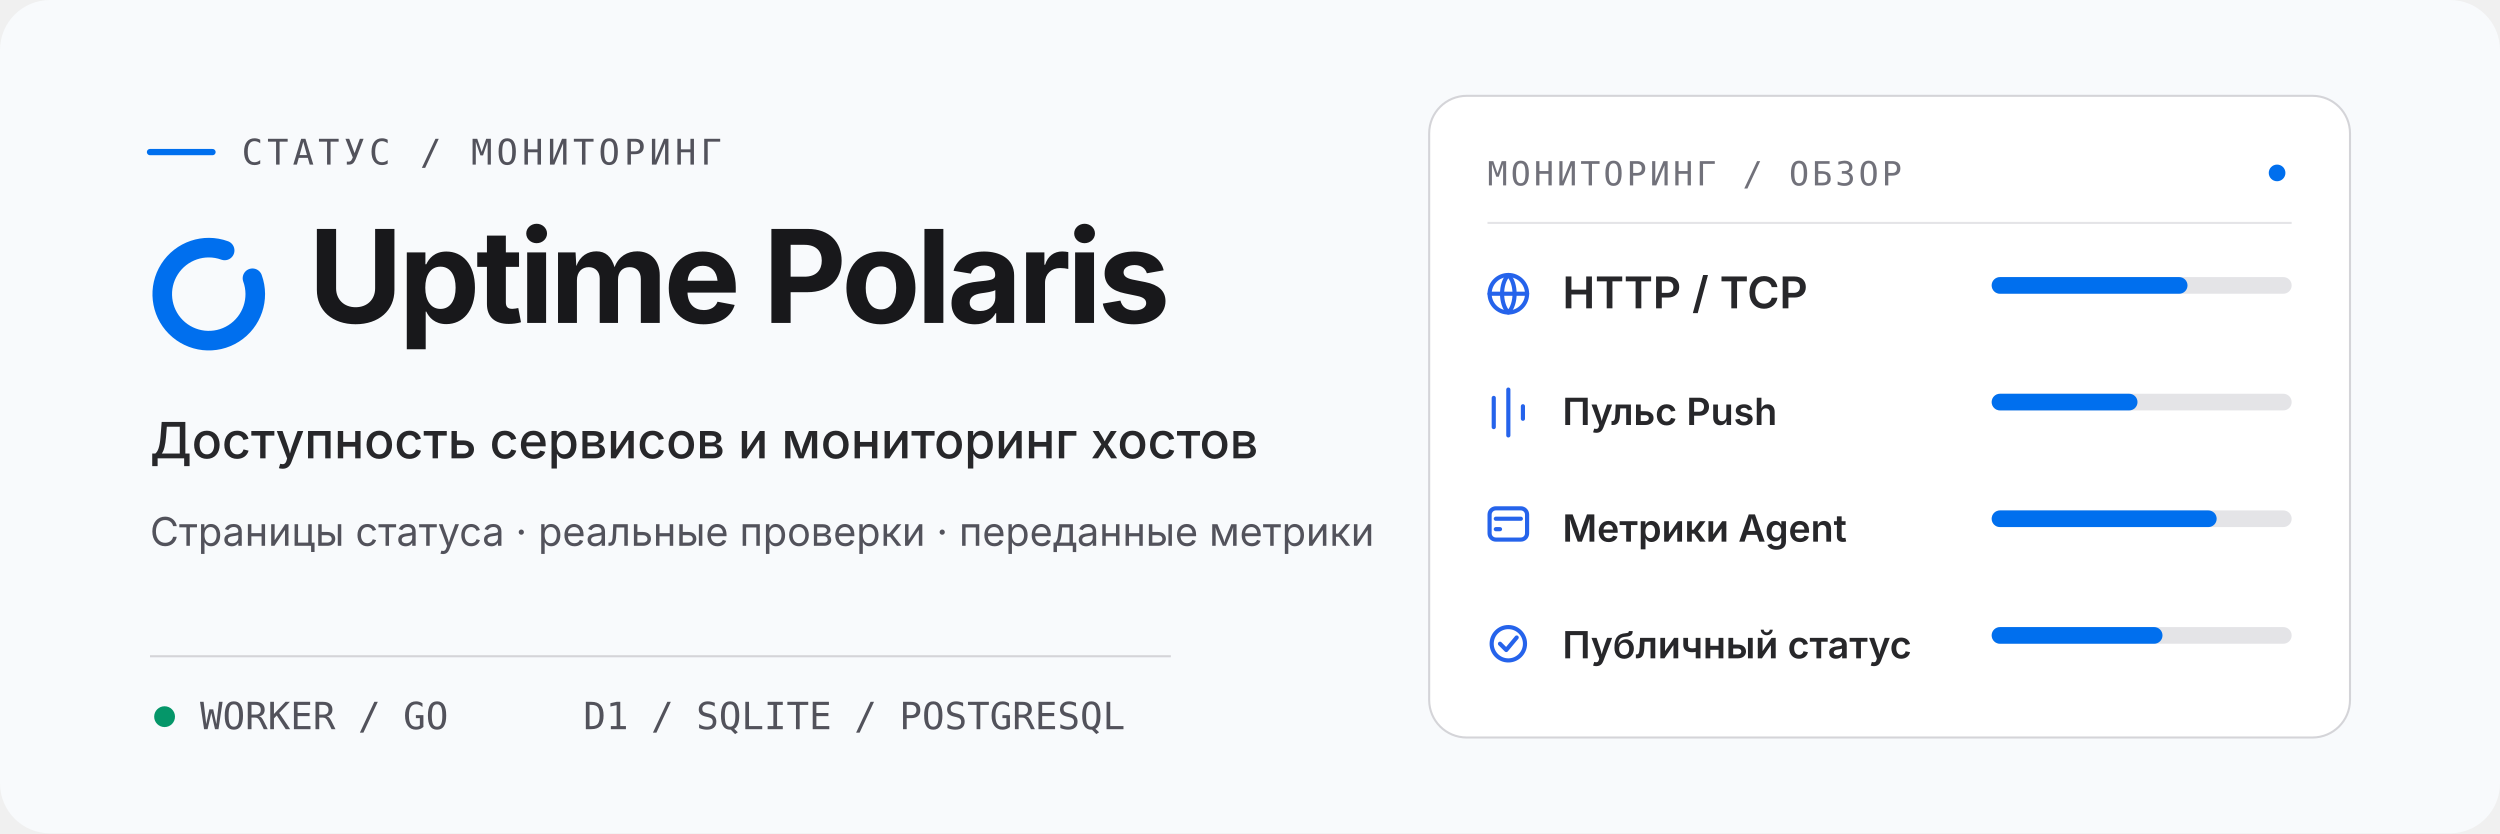
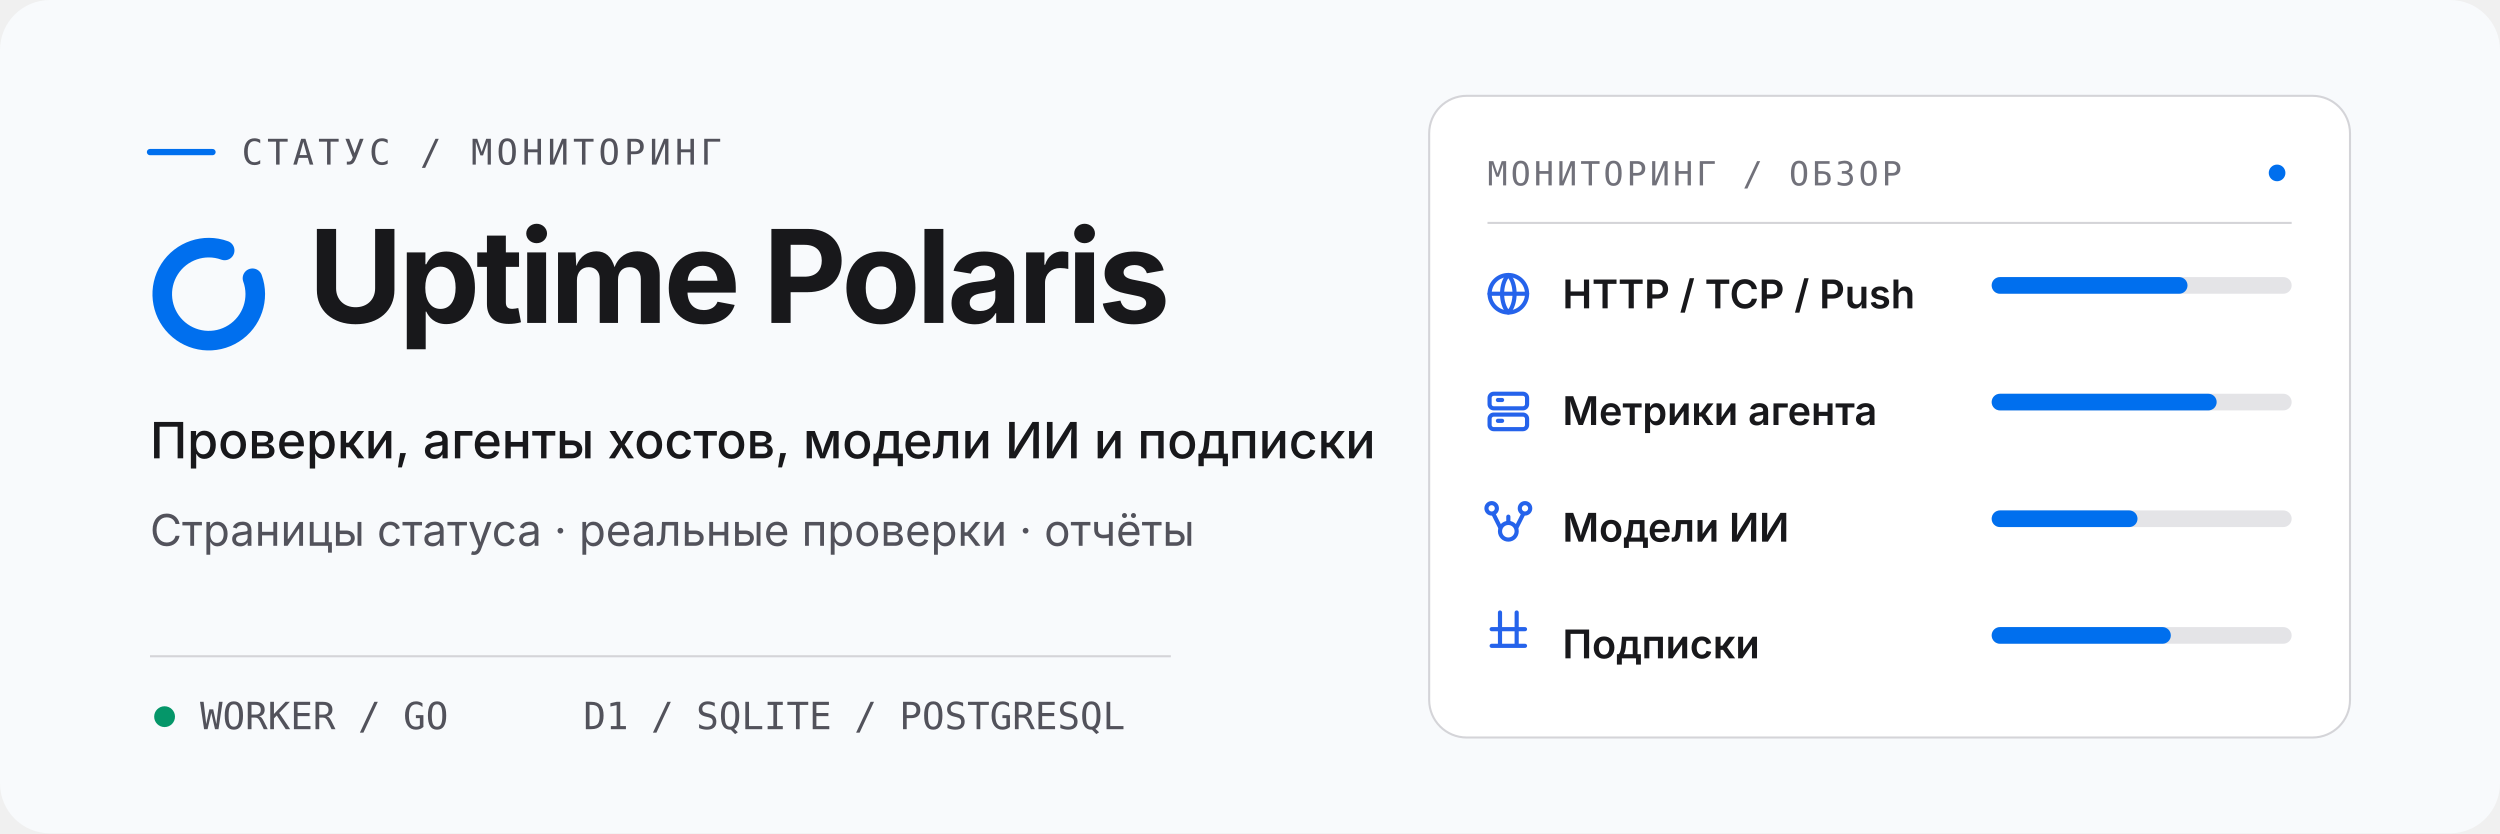
<svg xmlns="http://www.w3.org/2000/svg" width="1200" height="400" viewBox="0 0 1200 400" role="img" aria-labelledby="title desc">
  <rect width="1200" height="400" rx="24" fill="#f8fafc" />
  <path d="M72 73h30" stroke="#006fee" stroke-width="3" stroke-linecap="round" />
  <text x="116" y="79" fill="#52525b" font-family="ui-monospace, SFMono-Regular, Menlo, Consolas, monospace" font-size="17" letter-spacing="2">СТАТУС / МОНИТОРИНГ</text>
  <g transform="translate(72 113) scale(2.35) translate(-4 -4)">
    <path d="M24.93 12.75A9.5 9.5 0 1 1 19.25 7.07" fill="none" stroke="#006fee" stroke-width="4" stroke-linecap="round" />
  </g>
  <text x="148" y="155" fill="#18181b" font-family="-apple-system, BlinkMacSystemFont, Segoe UI, sans-serif" font-size="62" font-weight="700" letter-spacing="-2">Uptime Polaris</text>
-   <text x="72" y="220" fill="#27272a" font-family="-apple-system, BlinkMacSystemFont, Segoe UI, sans-serif" font-weight="500" font-size="24">Доступность сервисов и мониторинг хостов</text>
-   <text x="72" y="262" fill="#52525b" font-family="-apple-system, BlinkMacSystemFont, Segoe UI, sans-serif" font-size="19">Страницы статуса · реальные проверки · переданные метрики</text>
+   <text x="72" y="220" fill="#18181b" font-family="-apple-system, BlinkMacSystemFont, Segoe UI, sans-serif" font-size="24" font-weight="500">Проверки, агенты хостов, модели ИИ и подписки</text>
+   <text x="72" y="262" fill="#52525b" font-family="-apple-system, BlinkMacSystemFont, Segoe UI, sans-serif" font-size="21">Страницы статуса · реальные проверки · отчёты</text>
  <path d="M72 315h490" stroke="#d4d4d8" stroke-width="1" />
  <circle cx="79" cy="344" r="5" fill="#059669" />
  <text x="96" y="350" fill="#52525b" font-family="ui-monospace, SFMono-Regular, Menlo, Consolas, monospace" font-size="18">WORKER / GO</text>
  <text x="280" y="350" fill="#52525b" font-family="ui-monospace, SFMono-Regular, Menlo, Consolas, monospace" font-size="18">D1 / SQLITE / POSTGRESQL</text>
  <g transform="translate(686 46)">
    <rect width="442" height="308" rx="18" fill="#ffffff" stroke="#d4d4d8" />
    <text x="28" y="43" fill="#71717a" font-family="ui-monospace, SFMono-Regular, Menlo, Consolas, monospace" font-size="16" letter-spacing="1.5">МОНИТОРИНГ / ОБЗОР</text>
    <circle cx="407" cy="37" r="4" fill="#006fee" />
-     <path d="M28 61h386" stroke="#e4e4e7" />
-     <g font-family="-apple-system, BlinkMacSystemFont, Segoe UI, sans-serif" font-size="21" font-weight="600" fill="#27272a">
-       <text x="64" y="102">HTTP / TCP</text>
-       <text x="64" y="158" font-size="18">Пульс Push</text>
-       <text x="64" y="214" font-size="18">Метрики Agent</text>
-       <text x="64" y="270" font-size="18">Публичный статус</text>
+     <path d="M28 61h386" stroke="#d4d4d8" />
+     <g font-family="-apple-system, BlinkMacSystemFont, Segoe UI, sans-serif" font-size="19" font-weight="600" fill="#18181b">
+       <text x="64" y="102">HTTP / TCP / Push</text>
+       <text x="64" y="158">Метрики агента</text>
+       <text x="64" y="214">Модели ИИ</text>
+       <text x="64" y="270">Подписки</text>
    </g>
    <g fill="none" stroke="#2563eb" stroke-width="2" stroke-linecap="round" stroke-linejoin="round">
      <circle cx="38" cy="95" r="9" />
      <path d="M29 95h18M38 86c-4 4-4 14 0 18M38 86c4 4 4 14 0 18" />
-       <path d="M31 145v14m7-18v22m7-14v6" />
-       <rect x="29" y="198" width="18" height="15" rx="3" />
-       <path d="M32 203h12M32 208h2" />
-       <circle cx="38" cy="263" r="8" />
-       <path d="m34 263 3 3 5-6" />
+       <rect x="29" y="143" width="18" height="7" rx="2" />
+       <rect x="29" y="153" width="18" height="7" rx="2" />
+       <path d="M33 146h2M33 156h2" />
+       <circle cx="38" cy="209" r="4" />
+       <circle cx="30" cy="198" r="2.5" />
+       <circle cx="46" cy="198" r="2.5" />
+       <path d="M38 205v-3M34 207l-3-6M42 207l3-6" />
+       <path d="M30 256h16M30 264h16M34 248v16M42 248v16" />
    </g>
    <g fill="#e4e4e7">
      <rect x="270" y="87" width="144" height="8" rx="4" />
      <rect x="270" y="143" width="144" height="8" rx="4" />
      <rect x="270" y="199" width="144" height="8" rx="4" />
      <rect x="270" y="255" width="144" height="8" rx="4" />
    </g>
    <g fill="#006fee">
      <rect x="270" y="87" width="94" height="8" rx="4" />
-       <rect x="270" y="143" width="70" height="8" rx="4" />
-       <rect x="270" y="199" width="108" height="8" rx="4" />
-       <rect x="270" y="255" width="82" height="8" rx="4" />
+       <rect x="270" y="143" width="108" height="8" rx="4" />
+       <rect x="270" y="199" width="70" height="8" rx="4" />
+       <rect x="270" y="255" width="86" height="8" rx="4" />
    </g>
  </g>
</svg>
